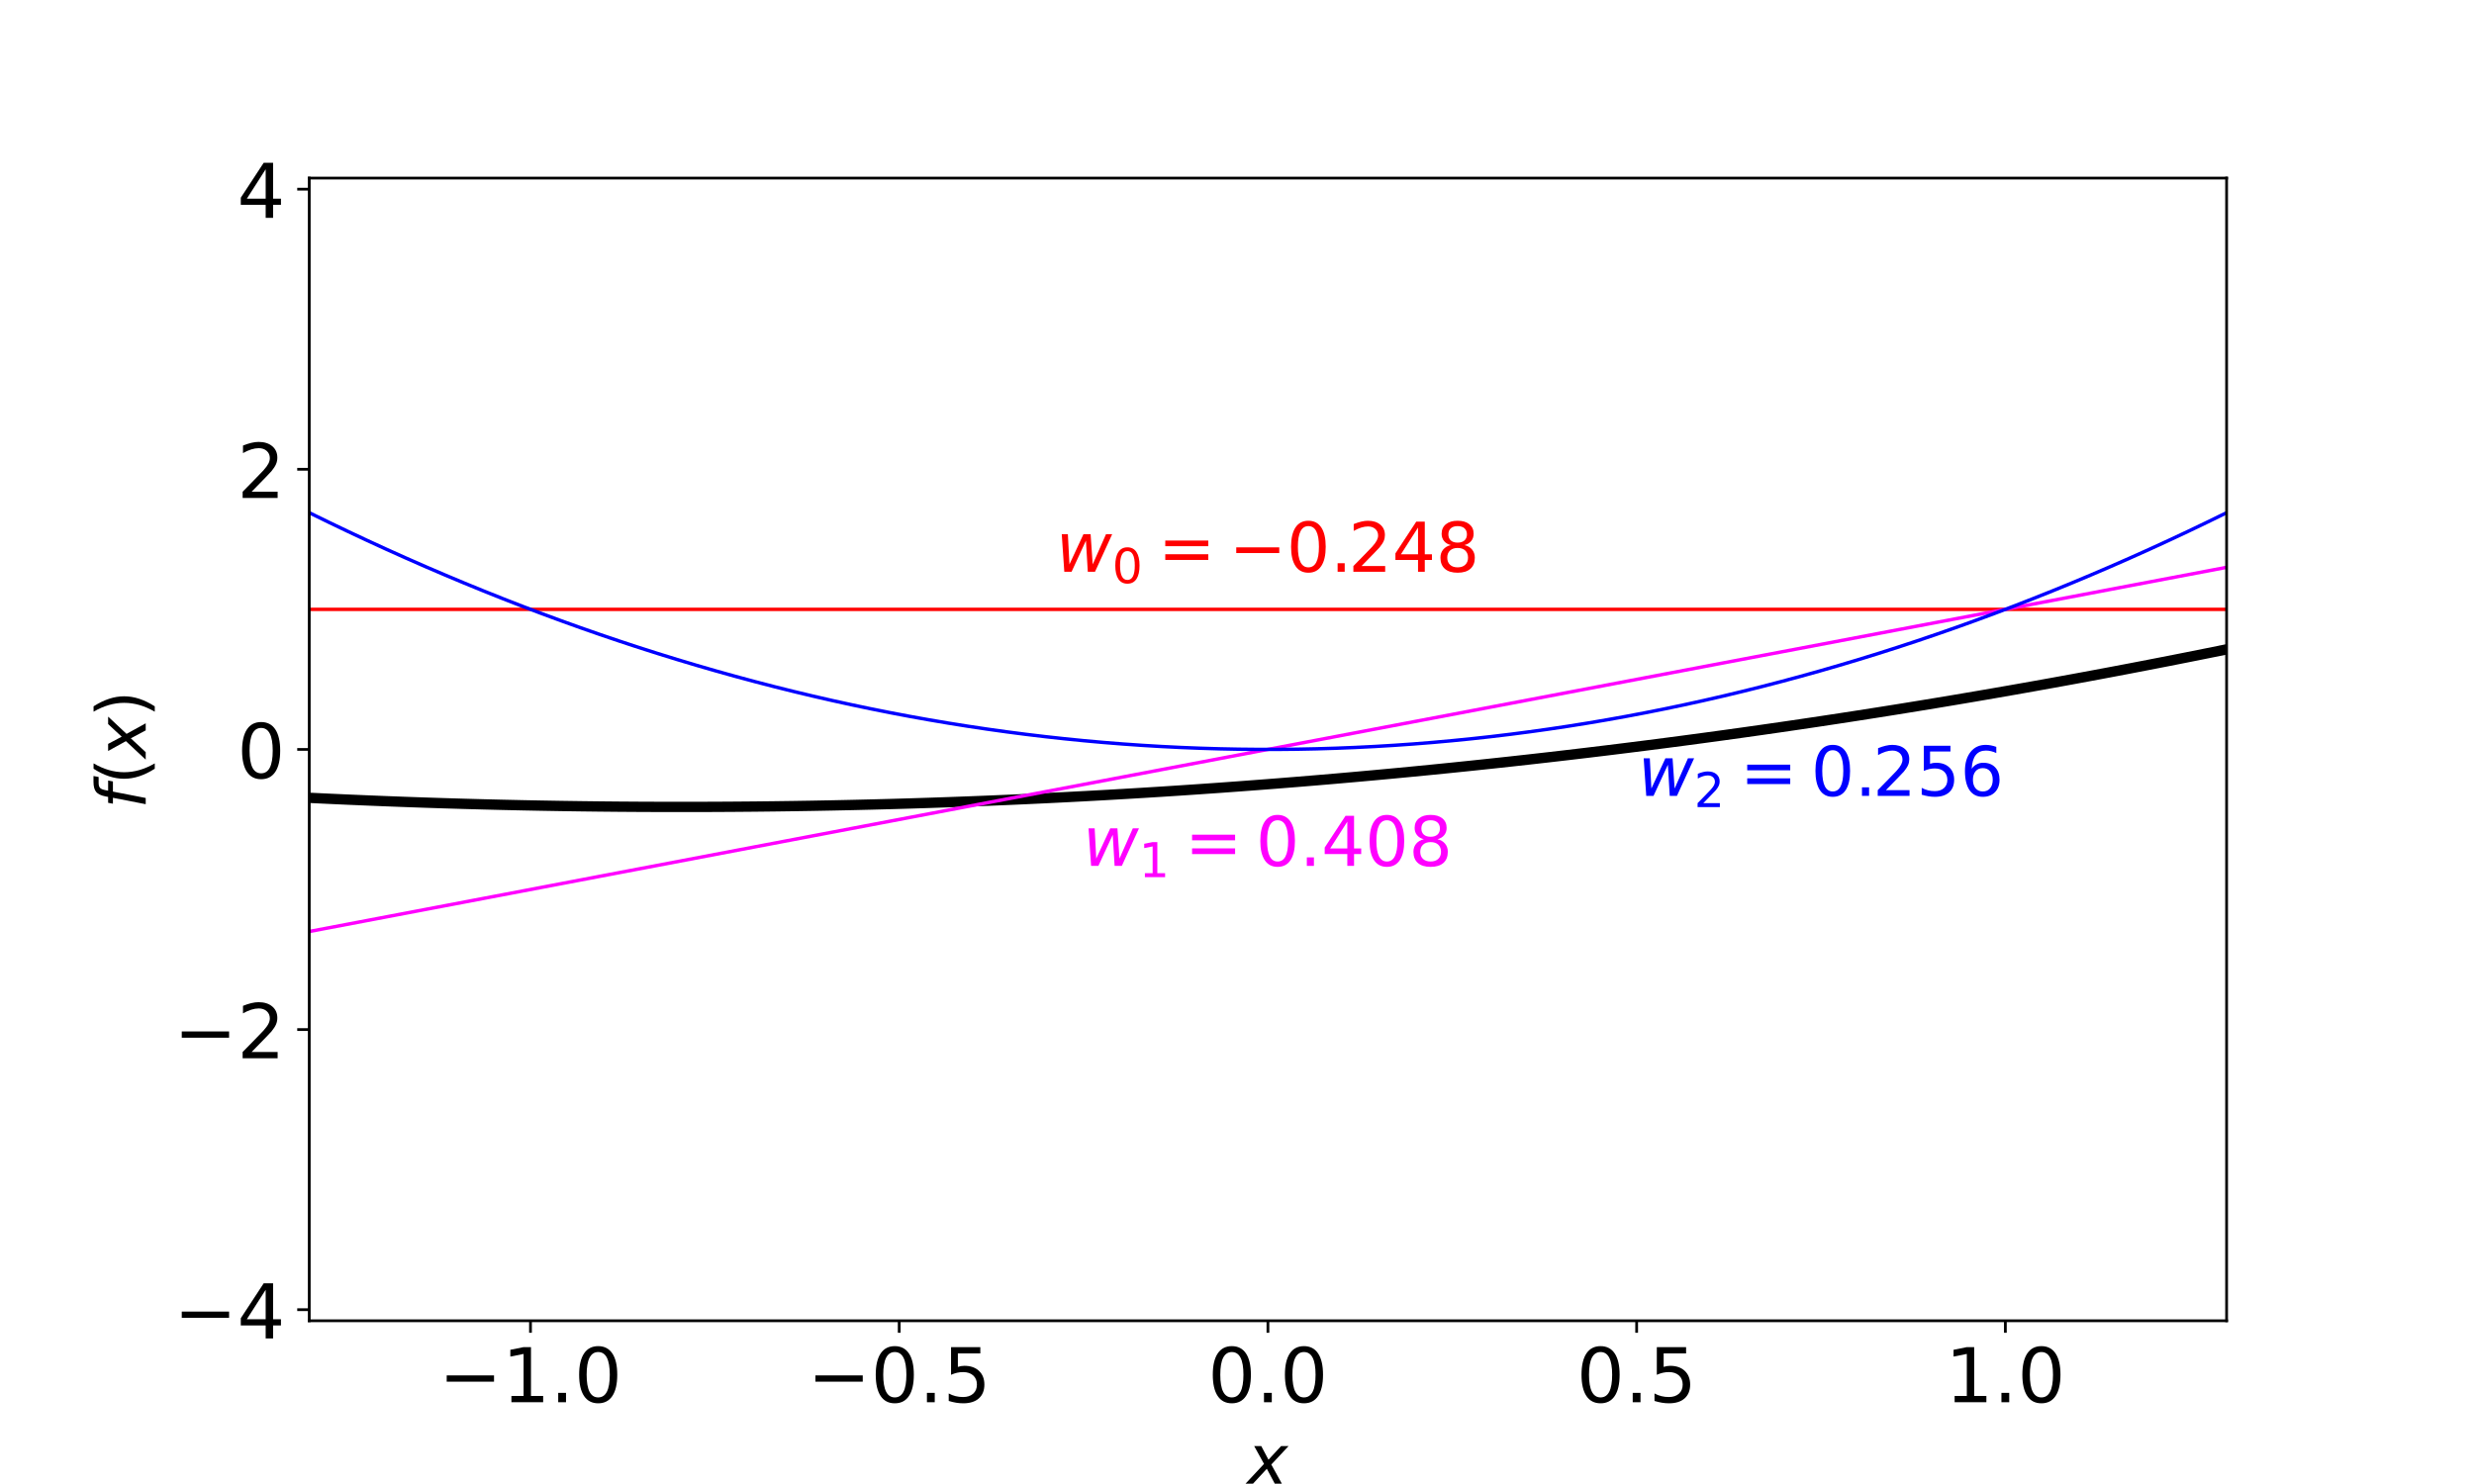
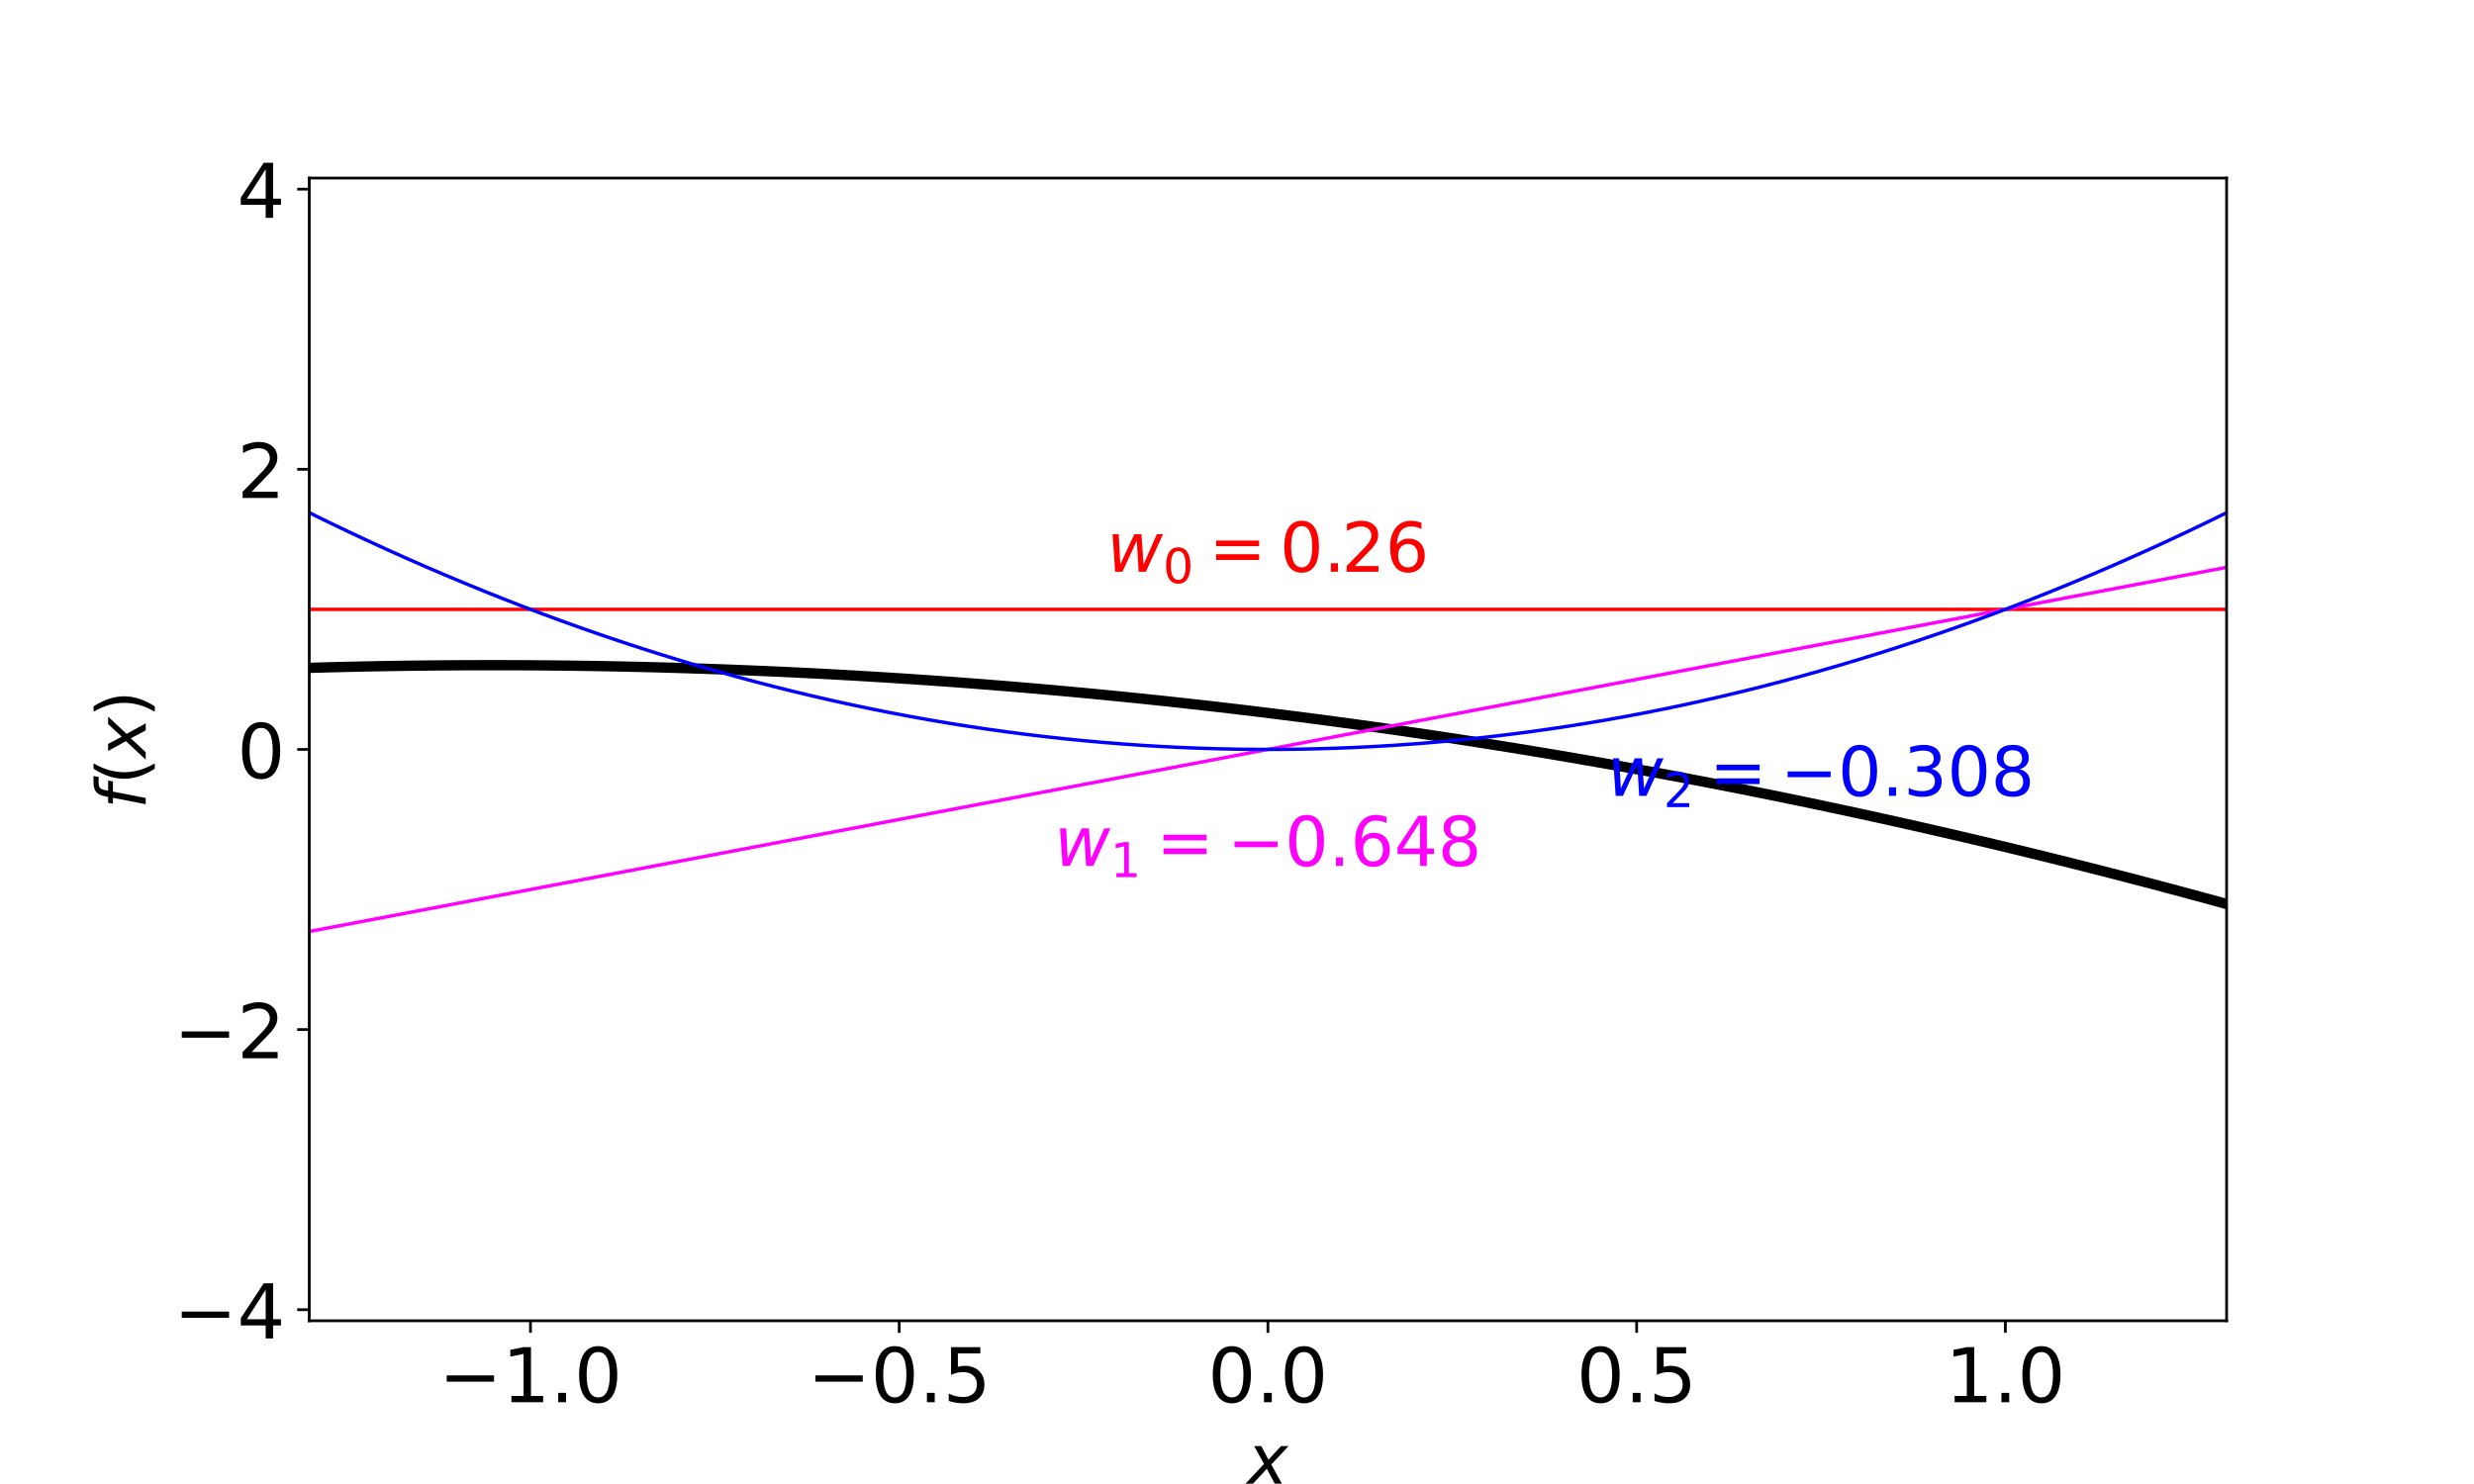
<svg xmlns="http://www.w3.org/2000/svg" xmlns:xlink="http://www.w3.org/1999/xlink" width="720pt" height="432pt" viewBox="0 0 720 432" version="1.1">
  <defs>
    <style type="text/css">*{stroke-linejoin: round; stroke-linecap: butt}</style>
  </defs>
  <g id="figure_1">
    <g id="patch_1">
      <path d="M 0 432  L 720 432  L 720 0  L 0 0  L 0 432  z " style="fill: none" />
    </g>
    <g id="axes_1">
      <g id="patch_2">
        <path d="M 90 384.48  L 648 384.48  L 648 51.84  L 90 51.84  L 90 384.48  z " style="fill: none" />
      </g>
      <g id="matplotlib.axis_1">
        <g id="xtick_1">
          <g id="line2d_1">
            <defs>
-               <path id="ma5c6280e50" d="M 0 0  L 0 3.5  " style="stroke: #000000; stroke-width: 0.8" />
-             </defs>
-             <g>
-               <use xlink:href="#ma5c6280e50" x="154.385" y="384.48" style="stroke: #000000; stroke-width: 0.8" />
+               <path id="m8350e89936" d="M 0 0  L 0 3.5  " style="stroke: #000000; stroke-width: 0.8" />
+             </defs>
+             <g>
+               <use xlink:href="#m8350e89936" x="154.385" y="384.48" style="stroke: #000000; stroke-width: 0.8" />
            </g>
          </g>
          <g id="text_1">
            <g transform="translate(127.6735 408.1966) scale(0.22 -0.22)">
              <defs>
                <path id="DejaVuSans-2212" d="M 678 2272  L 4684 2272  L 4684 1741  L 678 1741  L 678 2272  z " transform="scale(0.015625)" />
                <path id="DejaVuSans-31" d="M 794 531  L 1825 531  L 1825 4091  L 703 3866  L 703 4441  L 1819 4666  L 2450 4666  L 2450 531  L 3481 531  L 3481 0  L 794 0  L 794 531  z " transform="scale(0.015625)" />
                <path id="DejaVuSans-2e" d="M 684 794  L 1344 794  L 1344 0  L 684 0  L 684 794  z " transform="scale(0.015625)" />
                <path id="DejaVuSans-30" d="M 2034 4250  Q 1547 4250 1301 3770  Q 1056 3291 1056 2328  Q 1056 1369 1301 889  Q 1547 409 2034 409  Q 2525 409 2770 889  Q 3016 1369 3016 2328  Q 3016 3291 2770 3770  Q 2525 4250 2034 4250  z M 2034 4750  Q 2819 4750 3233 4129  Q 3647 3509 3647 2328  Q 3647 1150 3233 529  Q 2819 -91 2034 -91  Q 1250 -91 836 529  Q 422 1150 422 2328  Q 422 3509 836 4129  Q 1250 4750 2034 4750  z " transform="scale(0.015625)" />
              </defs>
              <use xlink:href="#DejaVuSans-2212" />
              <use xlink:href="#DejaVuSans-31" transform="translate(83.78906 0)" />
              <use xlink:href="#DejaVuSans-2e" transform="translate(147.4121 0)" />
              <use xlink:href="#DejaVuSans-30" transform="translate(179.1992 0)" />
            </g>
          </g>
        </g>
        <g id="xtick_2">
          <g id="line2d_2">
            <g>
-               <use xlink:href="#ma5c6280e50" x="261.692" y="384.48" style="stroke: #000000; stroke-width: 0.8" />
+               <use xlink:href="#m8350e89936" x="261.692" y="384.48" style="stroke: #000000; stroke-width: 0.8" />
            </g>
          </g>
          <g id="text_2">
            <g transform="translate(234.9812 408.1966) scale(0.22 -0.22)">
              <defs>
                <path id="DejaVuSans-35" d="M 691 4666  L 3169 4666  L 3169 4134  L 1269 4134  L 1269 2991  Q 1406 3038 1543 3061  Q 1681 3084 1819 3084  Q 2600 3084 3056 2656  Q 3513 2228 3513 1497  Q 3513 744 3044 326  Q 2575 -91 1722 -91  Q 1428 -91 1123 -41  Q 819 9 494 109  L 494 744  Q 775 591 1075 516  Q 1375 441 1709 441  Q 2250 441 2565 725  Q 2881 1009 2881 1497  Q 2881 1984 2565 2268  Q 2250 2553 1709 2553  Q 1456 2553 1204 2497  Q 953 2441 691 2322  L 691 4666  z " transform="scale(0.015625)" />
              </defs>
              <use xlink:href="#DejaVuSans-2212" />
              <use xlink:href="#DejaVuSans-30" transform="translate(83.78906 0)" />
              <use xlink:href="#DejaVuSans-2e" transform="translate(147.4121 0)" />
              <use xlink:href="#DejaVuSans-35" transform="translate(179.1992 0)" />
            </g>
          </g>
        </g>
        <g id="xtick_3">
          <g id="line2d_3">
            <g>
-               <use xlink:href="#ma5c6280e50" x="369" y="384.48" style="stroke: #000000; stroke-width: 0.8" />
+               <use xlink:href="#m8350e89936" x="369" y="384.48" style="stroke: #000000; stroke-width: 0.8" />
            </g>
          </g>
          <g id="text_3">
            <g transform="translate(351.5066 408.1966) scale(0.22 -0.22)">
              <use xlink:href="#DejaVuSans-30" />
              <use xlink:href="#DejaVuSans-2e" transform="translate(63.62305 0)" />
              <use xlink:href="#DejaVuSans-30" transform="translate(95.41016 0)" />
            </g>
          </g>
        </g>
        <g id="xtick_4">
          <g id="line2d_4">
            <g>
-               <use xlink:href="#ma5c6280e50" x="476.308" y="384.48" style="stroke: #000000; stroke-width: 0.8" />
+               <use xlink:href="#m8350e89936" x="476.308" y="384.48" style="stroke: #000000; stroke-width: 0.8" />
            </g>
          </g>
          <g id="text_4">
            <g transform="translate(458.8143 408.1966) scale(0.22 -0.22)">
              <use xlink:href="#DejaVuSans-30" />
              <use xlink:href="#DejaVuSans-2e" transform="translate(63.62305 0)" />
              <use xlink:href="#DejaVuSans-35" transform="translate(95.41016 0)" />
            </g>
          </g>
        </g>
        <g id="xtick_5">
          <g id="line2d_5">
            <g>
-               <use xlink:href="#ma5c6280e50" x="583.615" y="384.48" style="stroke: #000000; stroke-width: 0.8" />
+               <use xlink:href="#m8350e89936" x="583.615" y="384.48" style="stroke: #000000; stroke-width: 0.8" />
            </g>
          </g>
          <g id="text_5">
            <g transform="translate(566.1219 408.1966) scale(0.22 -0.22)">
              <use xlink:href="#DejaVuSans-31" />
              <use xlink:href="#DejaVuSans-2e" transform="translate(63.62305 0)" />
              <use xlink:href="#DejaVuSans-30" transform="translate(95.41016 0)" />
            </g>
          </g>
        </g>
        <g id="text_6">
          <g transform="translate(363 431.9688) scale(0.2 -0.2)">
            <defs>
              <path id="DejaVuSans-Oblique-78" d="M 3841 3500  L 2234 1784  L 3219 0  L 2559 0  L 1819 1388  L 531 0  L -166 0  L 1556 1844  L 641 3500  L 1300 3500  L 1972 2234  L 3144 3500  L 3841 3500  z " transform="scale(0.015625)" />
            </defs>
            <use xlink:href="#DejaVuSans-Oblique-78" transform="translate(0 0.3125)" />
          </g>
        </g>
      </g>
      <g id="matplotlib.axis_2">
        <g id="ytick_1">
          <g id="line2d_6">
            <defs>
-               <path id="m6ed3417cb5" d="M 0 0  L -3.5 0  " style="stroke: #000000; stroke-width: 0.8" />
-             </defs>
-             <g>
-               <use xlink:href="#m6ed3417cb5" x="90" y="381.259" style="stroke: #000000; stroke-width: 0.8" />
+               <path id="md3980ec5ea" d="M 0 0  L -3.5 0  " style="stroke: #000000; stroke-width: 0.8" />
+             </defs>
+             <g>
+               <use xlink:href="#md3980ec5ea" x="90" y="381.259" style="stroke: #000000; stroke-width: 0.8" />
            </g>
          </g>
          <g id="text_7">
            <g transform="translate(50.56719 389.6168) scale(0.22 -0.22)">
              <defs>
                <path id="DejaVuSans-34" d="M 2419 4116  L 825 1625  L 2419 1625  L 2419 4116  z M 2253 4666  L 3047 4666  L 3047 1625  L 3713 1625  L 3713 1100  L 3047 1100  L 3047 0  L 2419 0  L 2419 1100  L 313 1100  L 313 1709  L 2253 4666  z " transform="scale(0.015625)" />
              </defs>
              <use xlink:href="#DejaVuSans-2212" />
              <use xlink:href="#DejaVuSans-34" transform="translate(83.78906 0)" />
            </g>
          </g>
        </g>
        <g id="ytick_2">
          <g id="line2d_7">
            <g>
-               <use xlink:href="#m6ed3417cb5" x="90" y="299.709" style="stroke: #000000; stroke-width: 0.8" />
+               <use xlink:href="#md3980ec5ea" x="90" y="299.709" style="stroke: #000000; stroke-width: 0.8" />
            </g>
          </g>
          <g id="text_8">
            <g transform="translate(50.56719 308.0675) scale(0.22 -0.22)">
              <defs>
                <path id="DejaVuSans-32" d="M 1228 531  L 3431 531  L 3431 0  L 469 0  L 469 531  Q 828 903 1448 1529  Q 2069 2156 2228 2338  Q 2531 2678 2651 2914  Q 2772 3150 2772 3378  Q 2772 3750 2511 3984  Q 2250 4219 1831 4219  Q 1534 4219 1204 4116  Q 875 4013 500 3803  L 500 4441  Q 881 4594 1212 4672  Q 1544 4750 1819 4750  Q 2544 4750 2975 4387  Q 3406 4025 3406 3419  Q 3406 3131 3298 2873  Q 3191 2616 2906 2266  Q 2828 2175 2409 1742  Q 1991 1309 1228 531  z " transform="scale(0.015625)" />
              </defs>
              <use xlink:href="#DejaVuSans-2212" />
              <use xlink:href="#DejaVuSans-32" transform="translate(83.78906 0)" />
            </g>
          </g>
        </g>
        <g id="ytick_3">
          <g id="line2d_8">
            <g>
-               <use xlink:href="#m6ed3417cb5" x="90" y="218.16" style="stroke: #000000; stroke-width: 0.8" />
+               <use xlink:href="#md3980ec5ea" x="90" y="218.16" style="stroke: #000000; stroke-width: 0.8" />
            </g>
          </g>
          <g id="text_9">
            <g transform="translate(69.0025 226.5183) scale(0.22 -0.22)">
              <use xlink:href="#DejaVuSans-30" />
            </g>
          </g>
        </g>
        <g id="ytick_4">
          <g id="line2d_9">
            <g>
-               <use xlink:href="#m6ed3417cb5" x="90" y="136.611" style="stroke: #000000; stroke-width: 0.8" />
+               <use xlink:href="#md3980ec5ea" x="90" y="136.611" style="stroke: #000000; stroke-width: 0.8" />
            </g>
          </g>
          <g id="text_10">
            <g transform="translate(69.0025 144.969) scale(0.22 -0.22)">
              <use xlink:href="#DejaVuSans-32" />
            </g>
          </g>
        </g>
        <g id="ytick_5">
          <g id="line2d_10">
            <g>
-               <use xlink:href="#m6ed3417cb5" x="90" y="55.061" style="stroke: #000000; stroke-width: 0.8" />
+               <use xlink:href="#md3980ec5ea" x="90" y="55.061" style="stroke: #000000; stroke-width: 0.8" />
            </g>
          </g>
          <g id="text_11">
            <g transform="translate(69.0025 63.41977) scale(0.22 -0.22)">
              <use xlink:href="#DejaVuSans-34" />
            </g>
          </g>
        </g>
        <g id="text_12">
          <g transform="translate(42.40781 235.46) rotate(-90) scale(0.2 -0.2)">
            <defs>
              <path id="DejaVuSans-Oblique-66" d="M 3059 4863  L 2969 4384  L 2419 4384  Q 2106 4384 1964 4261  Q 1822 4138 1753 3809  L 1691 3500  L 2638 3500  L 2553 3053  L 1606 3053  L 1013 0  L 434 0  L 1031 3053  L 481 3053  L 563 3500  L 1113 3500  L 1159 3744  Q 1278 4363 1576 4613  Q 1875 4863 2516 4863  L 3059 4863  z " transform="scale(0.015625)" />
              <path id="DejaVuSans-28" d="M 1984 4856  Q 1566 4138 1362 3434  Q 1159 2731 1159 2009  Q 1159 1288 1364 580  Q 1569 -128 1984 -844  L 1484 -844  Q 1016 -109 783 600  Q 550 1309 550 2009  Q 550 2706 781 3412  Q 1013 4119 1484 4856  L 1984 4856  z " transform="scale(0.015625)" />
              <path id="DejaVuSans-29" d="M 513 4856  L 1013 4856  Q 1481 4119 1714 3412  Q 1947 2706 1947 2009  Q 1947 1309 1714 600  Q 1481 -109 1013 -844  L 513 -844  Q 928 -128 1133 580  Q 1338 1288 1338 2009  Q 1338 2731 1133 3434  Q 928 4138 513 4856  z " transform="scale(0.015625)" />
            </defs>
            <use xlink:href="#DejaVuSans-Oblique-66" transform="translate(0 0.015625)" />
            <use xlink:href="#DejaVuSans-28" transform="translate(35.20508 0.015625)" />
            <use xlink:href="#DejaVuSans-Oblique-78" transform="translate(74.21875 0.015625)" />
            <use xlink:href="#DejaVuSans-29" transform="translate(133.3984 0.015625)" />
          </g>
        </g>
      </g>
      <g id="line2d_11">
-         <path d="M 90 232.252  L 95.636 232.521  L 101.273 232.775  L 106.909 233.015  L 112.545 233.241  L 118.182 233.453  L 123.818 233.65  L 129.455 233.832  L 135.091 234  L 140.727 234.154  L 146.364 234.294  L 152 234.419  L 157.636 234.529  L 163.273 234.625  L 168.909 234.707  L 174.545 234.775  L 180.182 234.828  L 185.818 234.866  L 191.455 234.89  L 197.091 234.9  L 202.727 234.896  L 208.364 234.877  L 214 234.843  L 219.636 234.796  L 225.273 234.733  L 230.909 234.657  L 236.545 234.566  L 242.182 234.46  L 247.818 234.341  L 253.455 234.206  L 259.091 234.058  L 264.727 233.895  L 270.364 233.718  L 276 233.526  L 281.636 233.32  L 287.273 233.099  L 292.909 232.864  L 298.545 232.615  L 304.182 232.351  L 309.818 232.073  L 315.455 231.78  L 321.091 231.473  L 326.727 231.152  L 332.364 230.816  L 338 230.466  L 343.636 230.101  L 349.273 229.722  L 354.909 229.329  L 360.545 228.921  L 366.182 228.499  L 371.818 228.063  L 377.455 227.612  L 383.091 227.146  L 388.727 226.667  L 394.364 226.172  L 400 225.664  L 405.636 225.141  L 411.273 224.603  L 416.909 224.052  L 422.545 223.486  L 428.182 222.905  L 433.818 222.31  L 439.455 221.701  L 445.091 221.077  L 450.727 220.439  L 456.364 219.786  L 462 219.119  L 467.636 218.438  L 473.273 217.742  L 478.909 217.032  L 484.545 216.308  L 490.182 215.569  L 495.818 214.815  L 501.455 214.048  L 507.091 213.265  L 512.727 212.469  L 518.364 211.658  L 524 210.833  L 529.636 209.993  L 535.273 209.139  L 540.909 208.27  L 546.545 207.387  L 552.182 206.49  L 557.818 205.578  L 563.455 204.652  L 569.091 203.712  L 574.727 202.757  L 580.364 201.787  L 586 200.804  L 591.636 199.805  L 597.273 198.793  L 602.909 197.766  L 608.545 196.725  L 614.182 195.669  L 619.818 194.599  L 625.455 193.514  L 631.091 192.415  L 636.727 191.302  L 642.364 190.174  L 648 189.032  " clip-path="url(#p3b16f92b8e)" style="fill: none; stroke: #000000; stroke-width: 3; stroke-linecap: square" />
+         <path d="M 90 194.415  L 95.636 194.259  L 101.273 194.121  L 106.909 194  L 112.545 193.897  L 118.182 193.811  L 123.818 193.742  L 129.455 193.691  L 135.091 193.657  L 140.727 193.641  L 146.364 193.641  L 152 193.659  L 157.636 193.695  L 163.273 193.747  L 168.909 193.818  L 174.545 193.905  L 180.182 194.01  L 185.818 194.132  L 191.455 194.271  L 197.091 194.428  L 202.727 194.602  L 208.364 194.794  L 214 195.003  L 219.636 195.229  L 225.273 195.472  L 230.909 195.733  L 236.545 196.011  L 242.182 196.307  L 247.818 196.62  L 253.455 196.95  L 259.091 197.298  L 264.727 197.663  L 270.364 198.045  L 276 198.444  L 281.636 198.861  L 287.273 199.296  L 292.909 199.747  L 298.545 200.216  L 304.182 200.703  L 309.818 201.206  L 315.455 201.727  L 321.091 202.266  L 326.727 202.821  L 332.364 203.394  L 338 203.985  L 343.636 204.593  L 349.273 205.218  L 354.909 205.86  L 360.545 206.52  L 366.182 207.197  L 371.818 207.891  L 377.455 208.603  L 383.091 209.332  L 388.727 210.079  L 394.364 210.843  L 400 211.624  L 405.636 212.422  L 411.273 213.238  L 416.909 214.071  L 422.545 214.922  L 428.182 215.79  L 433.818 216.675  L 439.455 217.577  L 445.091 218.497  L 450.727 219.435  L 456.364 220.389  L 462 221.361  L 467.636 222.35  L 473.273 223.357  L 478.909 224.381  L 484.545 225.422  L 490.182 226.481  L 495.818 227.557  L 501.455 228.65  L 507.091 229.761  L 512.727 230.889  L 518.364 232.034  L 524 233.197  L 529.636 234.377  L 535.273 235.574  L 540.909 236.789  L 546.545 238.021  L 552.182 239.271  L 557.818 240.537  L 563.455 241.822  L 569.091 243.123  L 574.727 244.442  L 580.364 245.778  L 586 247.131  L 591.636 248.502  L 597.273 249.89  L 602.909 251.296  L 608.545 252.719  L 614.182 254.159  L 619.818 255.616  L 625.455 257.091  L 631.091 258.584  L 636.727 260.093  L 642.364 261.62  L 648 263.164  " clip-path="url(#p163619d625)" style="fill: none; stroke: #000000; stroke-width: 3; stroke-linecap: square" />
      </g>
      <g id="line2d_12">
-         <path d="M 90 177.385  L 95.636 177.385  L 101.273 177.385  L 106.909 177.385  L 112.545 177.385  L 118.182 177.385  L 123.818 177.385  L 129.455 177.385  L 135.091 177.385  L 140.727 177.385  L 146.364 177.385  L 152 177.385  L 157.636 177.385  L 163.273 177.385  L 168.909 177.385  L 174.545 177.385  L 180.182 177.385  L 185.818 177.385  L 191.455 177.385  L 197.091 177.385  L 202.727 177.385  L 208.364 177.385  L 214 177.385  L 219.636 177.385  L 225.273 177.385  L 230.909 177.385  L 236.545 177.385  L 242.182 177.385  L 247.818 177.385  L 253.455 177.385  L 259.091 177.385  L 264.727 177.385  L 270.364 177.385  L 276 177.385  L 281.636 177.385  L 287.273 177.385  L 292.909 177.385  L 298.545 177.385  L 304.182 177.385  L 309.818 177.385  L 315.455 177.385  L 321.091 177.385  L 326.727 177.385  L 332.364 177.385  L 338 177.385  L 343.636 177.385  L 349.273 177.385  L 354.909 177.385  L 360.545 177.385  L 366.182 177.385  L 371.818 177.385  L 377.455 177.385  L 383.091 177.385  L 388.727 177.385  L 394.364 177.385  L 400 177.385  L 405.636 177.385  L 411.273 177.385  L 416.909 177.385  L 422.545 177.385  L 428.182 177.385  L 433.818 177.385  L 439.455 177.385  L 445.091 177.385  L 450.727 177.385  L 456.364 177.385  L 462 177.385  L 467.636 177.385  L 473.273 177.385  L 478.909 177.385  L 484.545 177.385  L 490.182 177.385  L 495.818 177.385  L 501.455 177.385  L 507.091 177.385  L 512.727 177.385  L 518.364 177.385  L 524 177.385  L 529.636 177.385  L 535.273 177.385  L 540.909 177.385  L 546.545 177.385  L 552.182 177.385  L 557.818 177.385  L 563.455 177.385  L 569.091 177.385  L 574.727 177.385  L 580.364 177.385  L 586 177.385  L 591.636 177.385  L 597.273 177.385  L 602.909 177.385  L 608.545 177.385  L 614.182 177.385  L 619.818 177.385  L 625.455 177.385  L 631.091 177.385  L 636.727 177.385  L 642.364 177.385  L 648 177.385  " clip-path="url(#p3b16f92b8e)" style="fill: none; stroke: #ff0000; stroke-linecap: square" />
+         <path d="M 90 177.385  L 95.636 177.385  L 101.273 177.385  L 106.909 177.385  L 112.545 177.385  L 118.182 177.385  L 123.818 177.385  L 129.455 177.385  L 135.091 177.385  L 140.727 177.385  L 146.364 177.385  L 152 177.385  L 157.636 177.385  L 163.273 177.385  L 168.909 177.385  L 174.545 177.385  L 180.182 177.385  L 185.818 177.385  L 191.455 177.385  L 197.091 177.385  L 202.727 177.385  L 208.364 177.385  L 214 177.385  L 219.636 177.385  L 225.273 177.385  L 230.909 177.385  L 236.545 177.385  L 242.182 177.385  L 247.818 177.385  L 253.455 177.385  L 259.091 177.385  L 264.727 177.385  L 270.364 177.385  L 276 177.385  L 281.636 177.385  L 287.273 177.385  L 292.909 177.385  L 298.545 177.385  L 304.182 177.385  L 309.818 177.385  L 315.455 177.385  L 321.091 177.385  L 326.727 177.385  L 332.364 177.385  L 338 177.385  L 343.636 177.385  L 349.273 177.385  L 354.909 177.385  L 360.545 177.385  L 366.182 177.385  L 371.818 177.385  L 377.455 177.385  L 383.091 177.385  L 388.727 177.385  L 394.364 177.385  L 400 177.385  L 405.636 177.385  L 411.273 177.385  L 416.909 177.385  L 422.545 177.385  L 428.182 177.385  L 433.818 177.385  L 439.455 177.385  L 445.091 177.385  L 450.727 177.385  L 456.364 177.385  L 462 177.385  L 467.636 177.385  L 473.273 177.385  L 478.909 177.385  L 484.545 177.385  L 490.182 177.385  L 495.818 177.385  L 501.455 177.385  L 507.091 177.385  L 512.727 177.385  L 518.364 177.385  L 524 177.385  L 529.636 177.385  L 535.273 177.385  L 540.909 177.385  L 546.545 177.385  L 552.182 177.385  L 557.818 177.385  L 563.455 177.385  L 569.091 177.385  L 574.727 177.385  L 580.364 177.385  L 586 177.385  L 591.636 177.385  L 597.273 177.385  L 602.909 177.385  L 608.545 177.385  L 614.182 177.385  L 619.818 177.385  L 625.455 177.385  L 631.091 177.385  L 636.727 177.385  L 642.364 177.385  L 648 177.385  " clip-path="url(#p163619d625)" style="fill: none; stroke: #ff0000; stroke-linecap: square" />
      </g>
      <g id="line2d_13">
-         <path d="M 90 271.167  L 95.636 270.096  L 101.273 269.025  L 106.909 267.954  L 112.545 266.884  L 118.182 265.813  L 123.818 264.742  L 129.455 263.671  L 135.091 262.6  L 140.727 261.529  L 146.364 260.459  L 152 259.388  L 157.636 258.317  L 163.273 257.246  L 168.909 256.175  L 174.545 255.104  L 180.182 254.033  L 185.818 252.963  L 191.455 251.892  L 197.091 250.821  L 202.727 249.75  L 208.364 248.679  L 214 247.608  L 219.636 246.537  L 225.273 245.467  L 230.909 244.396  L 236.545 243.325  L 242.182 242.254  L 247.818 241.183  L 253.455 240.112  L 259.091 239.042  L 264.727 237.971  L 270.364 236.9  L 276 235.829  L 281.636 234.758  L 287.273 233.687  L 292.909 232.616  L 298.545 231.546  L 304.182 230.475  L 309.818 229.404  L 315.455 228.333  L 321.091 227.262  L 326.727 226.191  L 332.364 225.121  L 338 224.05  L 343.636 222.979  L 349.273 221.908  L 354.909 220.837  L 360.545 219.766  L 366.182 218.695  L 371.818 217.625  L 377.455 216.554  L 383.091 215.483  L 388.727 214.412  L 394.364 213.341  L 400 212.27  L 405.636 211.199  L 411.273 210.129  L 416.909 209.058  L 422.545 207.987  L 428.182 206.916  L 433.818 205.845  L 439.455 204.774  L 445.091 203.704  L 450.727 202.633  L 456.364 201.562  L 462 200.491  L 467.636 199.42  L 473.273 198.349  L 478.909 197.278  L 484.545 196.208  L 490.182 195.137  L 495.818 194.066  L 501.455 192.995  L 507.091 191.924  L 512.727 190.853  L 518.364 189.783  L 524 188.712  L 529.636 187.641  L 535.273 186.57  L 540.909 185.499  L 546.545 184.428  L 552.182 183.357  L 557.818 182.287  L 563.455 181.216  L 569.091 180.145  L 574.727 179.074  L 580.364 178.003  L 586 176.932  L 591.636 175.861  L 597.273 174.791  L 602.909 173.72  L 608.545 172.649  L 614.182 171.578  L 619.818 170.507  L 625.455 169.436  L 631.091 168.366  L 636.727 167.295  L 642.364 166.224  L 648 165.153  " clip-path="url(#p3b16f92b8e)" style="fill: none; stroke: #ff00ff; stroke-linecap: square" />
+         <path d="M 90 271.167  L 95.636 270.096  L 101.273 269.025  L 106.909 267.954  L 112.545 266.884  L 118.182 265.813  L 123.818 264.742  L 129.455 263.671  L 135.091 262.6  L 140.727 261.529  L 146.364 260.459  L 152 259.388  L 157.636 258.317  L 163.273 257.246  L 168.909 256.175  L 174.545 255.104  L 180.182 254.033  L 185.818 252.963  L 191.455 251.892  L 197.091 250.821  L 202.727 249.75  L 208.364 248.679  L 214 247.608  L 219.636 246.537  L 225.273 245.467  L 230.909 244.396  L 236.545 243.325  L 242.182 242.254  L 247.818 241.183  L 253.455 240.112  L 259.091 239.042  L 264.727 237.971  L 270.364 236.9  L 276 235.829  L 281.636 234.758  L 287.273 233.687  L 292.909 232.616  L 298.545 231.546  L 304.182 230.475  L 309.818 229.404  L 315.455 228.333  L 321.091 227.262  L 326.727 226.191  L 332.364 225.121  L 338 224.05  L 343.636 222.979  L 349.273 221.908  L 354.909 220.837  L 360.545 219.766  L 366.182 218.695  L 371.818 217.625  L 377.455 216.554  L 383.091 215.483  L 388.727 214.412  L 394.364 213.341  L 400 212.27  L 405.636 211.199  L 411.273 210.129  L 416.909 209.058  L 422.545 207.987  L 428.182 206.916  L 433.818 205.845  L 439.455 204.774  L 445.091 203.704  L 450.727 202.633  L 456.364 201.562  L 462 200.491  L 467.636 199.42  L 473.273 198.349  L 478.909 197.278  L 484.545 196.208  L 490.182 195.137  L 495.818 194.066  L 501.455 192.995  L 507.091 191.924  L 512.727 190.853  L 518.364 189.783  L 524 188.712  L 529.636 187.641  L 535.273 186.57  L 540.909 185.499  L 546.545 184.428  L 552.182 183.357  L 557.818 182.287  L 563.455 181.216  L 569.091 180.145  L 574.727 179.074  L 580.364 178.003  L 586 176.932  L 591.636 175.861  L 597.273 174.791  L 602.909 173.72  L 608.545 172.649  L 614.182 171.578  L 619.818 170.507  L 625.455 169.436  L 631.091 168.366  L 636.727 167.295  L 642.364 166.224  L 648 165.153  " clip-path="url(#p163619d625)" style="fill: none; stroke: #ff00ff; stroke-linecap: square" />
      </g>
      <g id="line2d_14">
-         <path d="M 90 149.251  L 95.636 152.007  L 101.273 154.707  L 106.909 157.35  L 112.545 159.938  L 118.182 162.469  L 123.818 164.944  L 129.455 167.362  L 135.091 169.725  L 140.727 172.031  L 146.364 174.281  L 152 176.474  L 157.636 178.612  L 163.273 180.693  L 168.909 182.718  L 174.545 184.686  L 180.182 186.599  L 185.818 188.455  L 191.455 190.255  L 197.091 191.998  L 202.727 193.686  L 208.364 195.317  L 214 196.892  L 219.636 198.41  L 225.273 199.873  L 230.909 201.279  L 236.545 202.629  L 242.182 203.923  L 247.818 205.16  L 253.455 206.341  L 259.091 207.466  L 264.727 208.535  L 270.364 209.547  L 276 210.503  L 281.636 211.403  L 287.273 212.247  L 292.909 213.035  L 298.545 213.766  L 304.182 214.441  L 309.818 215.059  L 315.455 215.622  L 321.091 216.128  L 326.727 216.578  L 332.364 216.972  L 338 217.309  L 343.636 217.591  L 349.273 217.815  L 354.909 217.984  L 360.545 218.097  L 366.182 218.153  L 371.818 218.153  L 377.455 218.097  L 383.091 217.984  L 388.727 217.815  L 394.364 217.591  L 400 217.309  L 405.636 216.972  L 411.273 216.578  L 416.909 216.128  L 422.545 215.622  L 428.182 215.059  L 433.818 214.441  L 439.455 213.766  L 445.091 213.035  L 450.727 212.247  L 456.364 211.403  L 462 210.503  L 467.636 209.547  L 473.273 208.535  L 478.909 207.466  L 484.545 206.341  L 490.182 205.16  L 495.818 203.923  L 501.455 202.629  L 507.091 201.279  L 512.727 199.873  L 518.364 198.41  L 524 196.892  L 529.636 195.317  L 535.273 193.686  L 540.909 191.998  L 546.545 190.255  L 552.182 188.455  L 557.818 186.599  L 563.455 184.686  L 569.091 182.718  L 574.727 180.693  L 580.364 178.612  L 586 176.474  L 591.636 174.281  L 597.273 172.031  L 602.909 169.725  L 608.545 167.362  L 614.182 164.944  L 619.818 162.469  L 625.455 159.938  L 631.091 157.35  L 636.727 154.707  L 642.364 152.007  L 648 149.251  " clip-path="url(#p3b16f92b8e)" style="fill: none; stroke: #0000ff; stroke-linecap: square" />
+         <path d="M 90 149.251  L 95.636 152.007  L 101.273 154.707  L 106.909 157.35  L 112.545 159.938  L 118.182 162.469  L 123.818 164.944  L 129.455 167.362  L 135.091 169.725  L 140.727 172.031  L 146.364 174.281  L 152 176.474  L 157.636 178.612  L 163.273 180.693  L 168.909 182.718  L 174.545 184.686  L 180.182 186.599  L 185.818 188.455  L 191.455 190.255  L 197.091 191.998  L 202.727 193.686  L 208.364 195.317  L 214 196.892  L 219.636 198.41  L 225.273 199.873  L 230.909 201.279  L 236.545 202.629  L 242.182 203.923  L 247.818 205.16  L 253.455 206.341  L 259.091 207.466  L 264.727 208.535  L 270.364 209.547  L 276 210.503  L 281.636 211.403  L 287.273 212.247  L 292.909 213.035  L 298.545 213.766  L 304.182 214.441  L 309.818 215.059  L 315.455 215.622  L 321.091 216.128  L 326.727 216.578  L 332.364 216.972  L 338 217.309  L 343.636 217.591  L 349.273 217.815  L 354.909 217.984  L 360.545 218.097  L 366.182 218.153  L 371.818 218.153  L 377.455 218.097  L 383.091 217.984  L 388.727 217.815  L 394.364 217.591  L 400 217.309  L 405.636 216.972  L 411.273 216.578  L 416.909 216.128  L 422.545 215.622  L 428.182 215.059  L 433.818 214.441  L 439.455 213.766  L 445.091 213.035  L 450.727 212.247  L 456.364 211.403  L 462 210.503  L 467.636 209.547  L 473.273 208.535  L 478.909 207.466  L 484.545 206.341  L 490.182 205.16  L 495.818 203.923  L 501.455 202.629  L 507.091 201.279  L 512.727 199.873  L 518.364 198.41  L 524 196.892  L 529.636 195.317  L 535.273 193.686  L 540.909 191.998  L 546.545 190.255  L 552.182 188.455  L 557.818 186.599  L 563.455 184.686  L 569.091 182.718  L 574.727 180.693  L 580.364 178.612  L 586 176.474  L 591.636 174.281  L 597.273 172.031  L 602.909 169.725  L 608.545 167.362  L 614.182 164.944  L 619.818 162.469  L 625.455 159.938  L 631.091 157.35  L 636.727 154.707  L 642.364 152.007  L 648 149.251  " clip-path="url(#p163619d625)" style="fill: none; stroke: #0000ff; stroke-linecap: square" />
      </g>
      <g id="patch_3">
        <path d="M 90 384.48  L 90 51.84  " style="fill: none; stroke: #000000; stroke-width: 0.8; stroke-linejoin: miter; stroke-linecap: square" />
      </g>
      <g id="patch_4">
        <path d="M 648 384.48  L 648 51.84  " style="fill: none; stroke: #000000; stroke-width: 0.8; stroke-linejoin: miter; stroke-linecap: square" />
      </g>
      <g id="patch_5">
        <path d="M 90 384.48  L 648 384.48  " style="fill: none; stroke: #000000; stroke-width: 0.8; stroke-linejoin: miter; stroke-linecap: square" />
      </g>
      <g id="patch_6">
        <path d="M 90 51.84  L 648 51.84  " style="fill: none; stroke: #000000; stroke-width: 0.8; stroke-linejoin: miter; stroke-linecap: square" />
      </g>
      <g id="text_13">
-         <g style="fill: #ff0000" transform="translate(307.3 166.5943) scale(0.2 -0.2)">
+         <g style="fill: #ff0000" transform="translate(322.1 166.5943) scale(0.2 -0.2)">
          <defs>
            <path id="DejaVuSans-Oblique-77" d="M 544 3500  L 1113 3500  L 1259 684  L 2566 3500  L 3231 3500  L 3425 684  L 4666 3500  L 5241 3500  L 3641 0  L 2969 0  L 2797 2900  L 1459 0  L 781 0  L 544 3500  z " transform="scale(0.015625)" />
            <path id="DejaVuSans-3d" d="M 678 2906  L 4684 2906  L 4684 2381  L 678 2381  L 678 2906  z M 678 1631  L 4684 1631  L 4684 1100  L 678 1100  L 678 1631  z " transform="scale(0.015625)" />
-             <path id="DejaVuSans-38" d="M 2034 2216  Q 1584 2216 1326 1975  Q 1069 1734 1069 1313  Q 1069 891 1326 650  Q 1584 409 2034 409  Q 2484 409 2743 651  Q 3003 894 3003 1313  Q 3003 1734 2745 1975  Q 2488 2216 2034 2216  z M 1403 2484  Q 997 2584 770 2862  Q 544 3141 544 3541  Q 544 4100 942 4425  Q 1341 4750 2034 4750  Q 2731 4750 3128 4425  Q 3525 4100 3525 3541  Q 3525 3141 3298 2862  Q 3072 2584 2669 2484  Q 3125 2378 3379 2068  Q 3634 1759 3634 1313  Q 3634 634 3220 271  Q 2806 -91 2034 -91  Q 1263 -91 848 271  Q 434 634 434 1313  Q 434 1759 690 2068  Q 947 2378 1403 2484  z M 1172 3481  Q 1172 3119 1398 2916  Q 1625 2713 2034 2713  Q 2441 2713 2670 2916  Q 2900 3119 2900 3481  Q 2900 3844 2670 4047  Q 2441 4250 2034 4250  Q 1625 4250 1398 4047  Q 1172 3844 1172 3481  z " transform="scale(0.015625)" />
+             <path id="DejaVuSans-36" d="M 2113 2584  Q 1688 2584 1439 2293  Q 1191 2003 1191 1497  Q 1191 994 1439 701  Q 1688 409 2113 409  Q 2538 409 2786 701  Q 3034 994 3034 1497  Q 3034 2003 2786 2293  Q 2538 2584 2113 2584  z M 3366 4563  L 3366 3988  Q 3128 4100 2886 4159  Q 2644 4219 2406 4219  Q 1781 4219 1451 3797  Q 1122 3375 1075 2522  Q 1259 2794 1537 2939  Q 1816 3084 2150 3084  Q 2853 3084 3261 2657  Q 3669 2231 3669 1497  Q 3669 778 3244 343  Q 2819 -91 2113 -91  Q 1303 -91 875 529  Q 447 1150 447 2328  Q 447 3434 972 4092  Q 1497 4750 2381 4750  Q 2619 4750 2861 4703  Q 3103 4656 3366 4563  z " transform="scale(0.015625)" />
          </defs>
          <use xlink:href="#DejaVuSans-Oblique-77" transform="translate(0 0.78125)" />
          <use xlink:href="#DejaVuSans-30" transform="translate(81.78711 -15.625) scale(0.7)" />
          <use xlink:href="#DejaVuSans-3d" transform="translate(148.54 0.78125)" />
+           <use xlink:href="#DejaVuSans-30" transform="translate(251.8115 0.78125)" />
+           <use xlink:href="#DejaVuSans-2e" transform="translate(315.4346 0.78125)" />
+           <use xlink:href="#DejaVuSans-32" transform="translate(341.7217 0.78125)" />
+           <use xlink:href="#DejaVuSans-36" transform="translate(405.3447 0.78125)" />
+         </g>
+       </g>
+       <g id="text_14">
+         <g style="fill: #ff00ff" transform="translate(306.8 252.221) scale(0.2 -0.2)">
+           <defs>
+             <path id="DejaVuSans-38" d="M 2034 2216  Q 1584 2216 1326 1975  Q 1069 1734 1069 1313  Q 1069 891 1326 650  Q 1584 409 2034 409  Q 2484 409 2743 651  Q 3003 894 3003 1313  Q 3003 1734 2745 1975  Q 2488 2216 2034 2216  z M 1403 2484  Q 997 2584 770 2862  Q 544 3141 544 3541  Q 544 4100 942 4425  Q 1341 4750 2034 4750  Q 2731 4750 3128 4425  Q 3525 4100 3525 3541  Q 3525 3141 3298 2862  Q 3072 2584 2669 2484  Q 3125 2378 3379 2068  Q 3634 1759 3634 1313  Q 3634 634 3220 271  Q 2806 -91 2034 -91  Q 1263 -91 848 271  Q 434 634 434 1313  Q 434 1759 690 2068  Q 947 2378 1403 2484  z M 1172 3481  Q 1172 3119 1398 2916  Q 1625 2713 2034 2713  Q 2441 2713 2670 2916  Q 2900 3119 2900 3481  Q 2900 3844 2670 4047  Q 2441 4250 2034 4250  Q 1625 4250 1398 4047  Q 1172 3844 1172 3481  z " transform="scale(0.015625)" />
+           </defs>
+           <use xlink:href="#DejaVuSans-Oblique-77" transform="translate(0 0.78125)" />
+           <use xlink:href="#DejaVuSans-31" transform="translate(81.78711 -15.625) scale(0.7)" />
+           <use xlink:href="#DejaVuSans-3d" transform="translate(148.54 0.78125)" />
          <use xlink:href="#DejaVuSans-2212" transform="translate(251.8115 0.78125)" />
          <use xlink:href="#DejaVuSans-30" transform="translate(335.6006 0.78125)" />
          <use xlink:href="#DejaVuSans-2e" transform="translate(399.2236 0.78125)" />
-           <use xlink:href="#DejaVuSans-32" transform="translate(425.5107 0.78125)" />
-           <use xlink:href="#DejaVuSans-34" transform="translate(489.1338 0.78125)" />
-           <use xlink:href="#DejaVuSans-38" transform="translate(552.7568 0.78125)" />
-         </g>
-       </g>
-       <g id="text_14">
-         <g style="fill: #ff00ff" transform="translate(315.1 252.221) scale(0.2 -0.2)">
-           <use xlink:href="#DejaVuSans-Oblique-77" transform="translate(0 0.78125)" />
-           <use xlink:href="#DejaVuSans-31" transform="translate(81.78711 -15.625) scale(0.7)" />
-           <use xlink:href="#DejaVuSans-3d" transform="translate(148.54 0.78125)" />
-           <use xlink:href="#DejaVuSans-30" transform="translate(251.8115 0.78125)" />
-           <use xlink:href="#DejaVuSans-2e" transform="translate(315.4346 0.78125)" />
-           <use xlink:href="#DejaVuSans-34" transform="translate(347.2217 0.78125)" />
-           <use xlink:href="#DejaVuSans-30" transform="translate(410.8447 0.78125)" />
-           <use xlink:href="#DejaVuSans-38" transform="translate(474.4678 0.78125)" />
+           <use xlink:href="#DejaVuSans-36" transform="translate(431.0107 0.78125)" />
+           <use xlink:href="#DejaVuSans-34" transform="translate(494.6338 0.78125)" />
+           <use xlink:href="#DejaVuSans-38" transform="translate(558.2568 0.78125)" />
        </g>
      </g>
      <g id="text_15">
-         <g style="fill: #0000ff" transform="translate(476.6615 231.8337) scale(0.2 -0.2)">
+         <g style="fill: #0000ff" transform="translate(467.7615 231.8337) scale(0.2 -0.2)">
          <defs>
-             <path id="DejaVuSans-36" d="M 2113 2584  Q 1688 2584 1439 2293  Q 1191 2003 1191 1497  Q 1191 994 1439 701  Q 1688 409 2113 409  Q 2538 409 2786 701  Q 3034 994 3034 1497  Q 3034 2003 2786 2293  Q 2538 2584 2113 2584  z M 3366 4563  L 3366 3988  Q 3128 4100 2886 4159  Q 2644 4219 2406 4219  Q 1781 4219 1451 3797  Q 1122 3375 1075 2522  Q 1259 2794 1537 2939  Q 1816 3084 2150 3084  Q 2853 3084 3261 2657  Q 3669 2231 3669 1497  Q 3669 778 3244 343  Q 2819 -91 2113 -91  Q 1303 -91 875 529  Q 447 1150 447 2328  Q 447 3434 972 4092  Q 1497 4750 2381 4750  Q 2619 4750 2861 4703  Q 3103 4656 3366 4563  z " transform="scale(0.015625)" />
+             <path id="DejaVuSans-33" d="M 2597 2516  Q 3050 2419 3304 2112  Q 3559 1806 3559 1356  Q 3559 666 3084 287  Q 2609 -91 1734 -91  Q 1441 -91 1130 -33  Q 819 25 488 141  L 488 750  Q 750 597 1062 519  Q 1375 441 1716 441  Q 2309 441 2620 675  Q 2931 909 2931 1356  Q 2931 1769 2642 2001  Q 2353 2234 1838 2234  L 1294 2234  L 1294 2753  L 1863 2753  Q 2328 2753 2575 2939  Q 2822 3125 2822 3475  Q 2822 3834 2567 4026  Q 2313 4219 1838 4219  Q 1578 4219 1281 4162  Q 984 4106 628 3988  L 628 4550  Q 988 4650 1302 4700  Q 1616 4750 1894 4750  Q 2613 4750 3031 4423  Q 3450 4097 3450 3541  Q 3450 3153 3228 2886  Q 3006 2619 2597 2516  z " transform="scale(0.015625)" />
          </defs>
          <use xlink:href="#DejaVuSans-Oblique-77" transform="translate(0 0.78125)" />
          <use xlink:href="#DejaVuSans-32" transform="translate(81.78711 -15.625) scale(0.7)" />
          <use xlink:href="#DejaVuSans-3d" transform="translate(148.54 0.78125)" />
-           <use xlink:href="#DejaVuSans-30" transform="translate(251.8115 0.78125)" />
-           <use xlink:href="#DejaVuSans-2e" transform="translate(315.4346 0.78125)" />
-           <use xlink:href="#DejaVuSans-32" transform="translate(341.7217 0.78125)" />
-           <use xlink:href="#DejaVuSans-35" transform="translate(405.3447 0.78125)" />
-           <use xlink:href="#DejaVuSans-36" transform="translate(468.9678 0.78125)" />
+           <use xlink:href="#DejaVuSans-2212" transform="translate(251.8115 0.78125)" />
+           <use xlink:href="#DejaVuSans-30" transform="translate(335.6006 0.78125)" />
+           <use xlink:href="#DejaVuSans-2e" transform="translate(399.2236 0.78125)" />
+           <use xlink:href="#DejaVuSans-33" transform="translate(431.0107 0.78125)" />
+           <use xlink:href="#DejaVuSans-30" transform="translate(494.6338 0.78125)" />
+           <use xlink:href="#DejaVuSans-38" transform="translate(558.2568 0.78125)" />
        </g>
      </g>
    </g>
  </g>
  <defs>
-     <clipPath id="p3b16f92b8e">
+     <clipPath id="p163619d625">
      <rect x="90" y="51.84" width="558" height="332.64" />
    </clipPath>
  </defs>
</svg>
